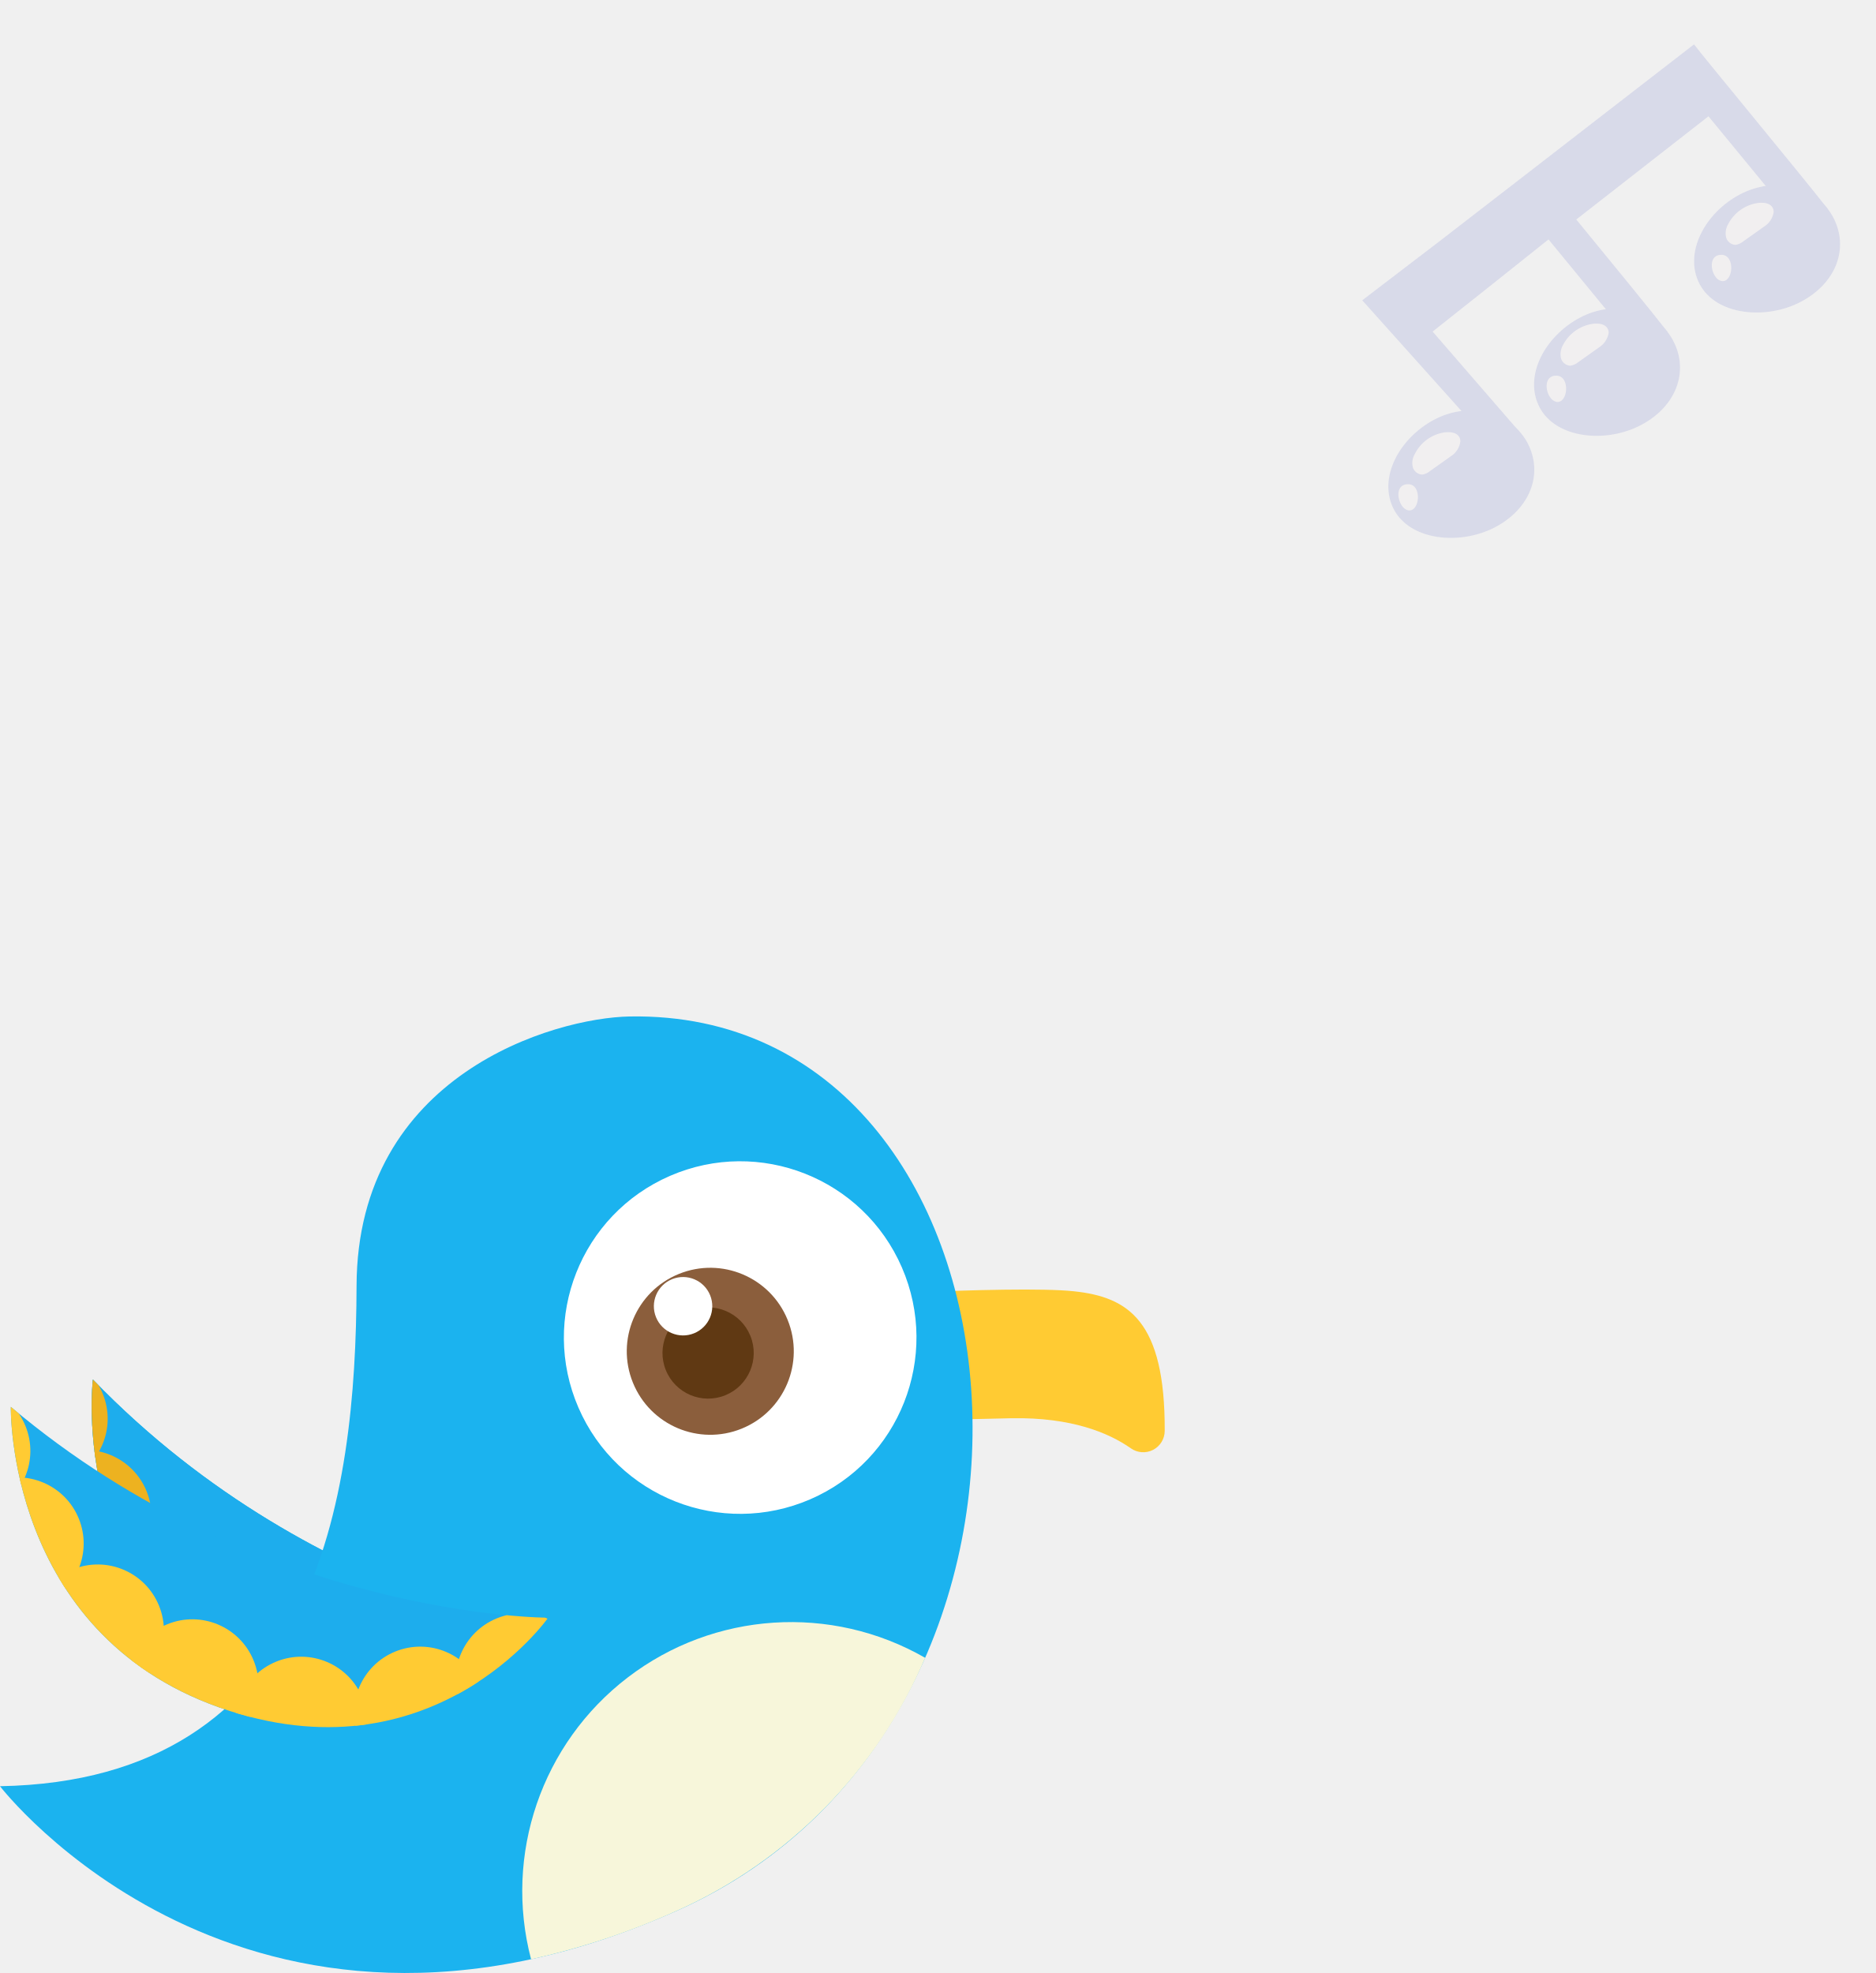
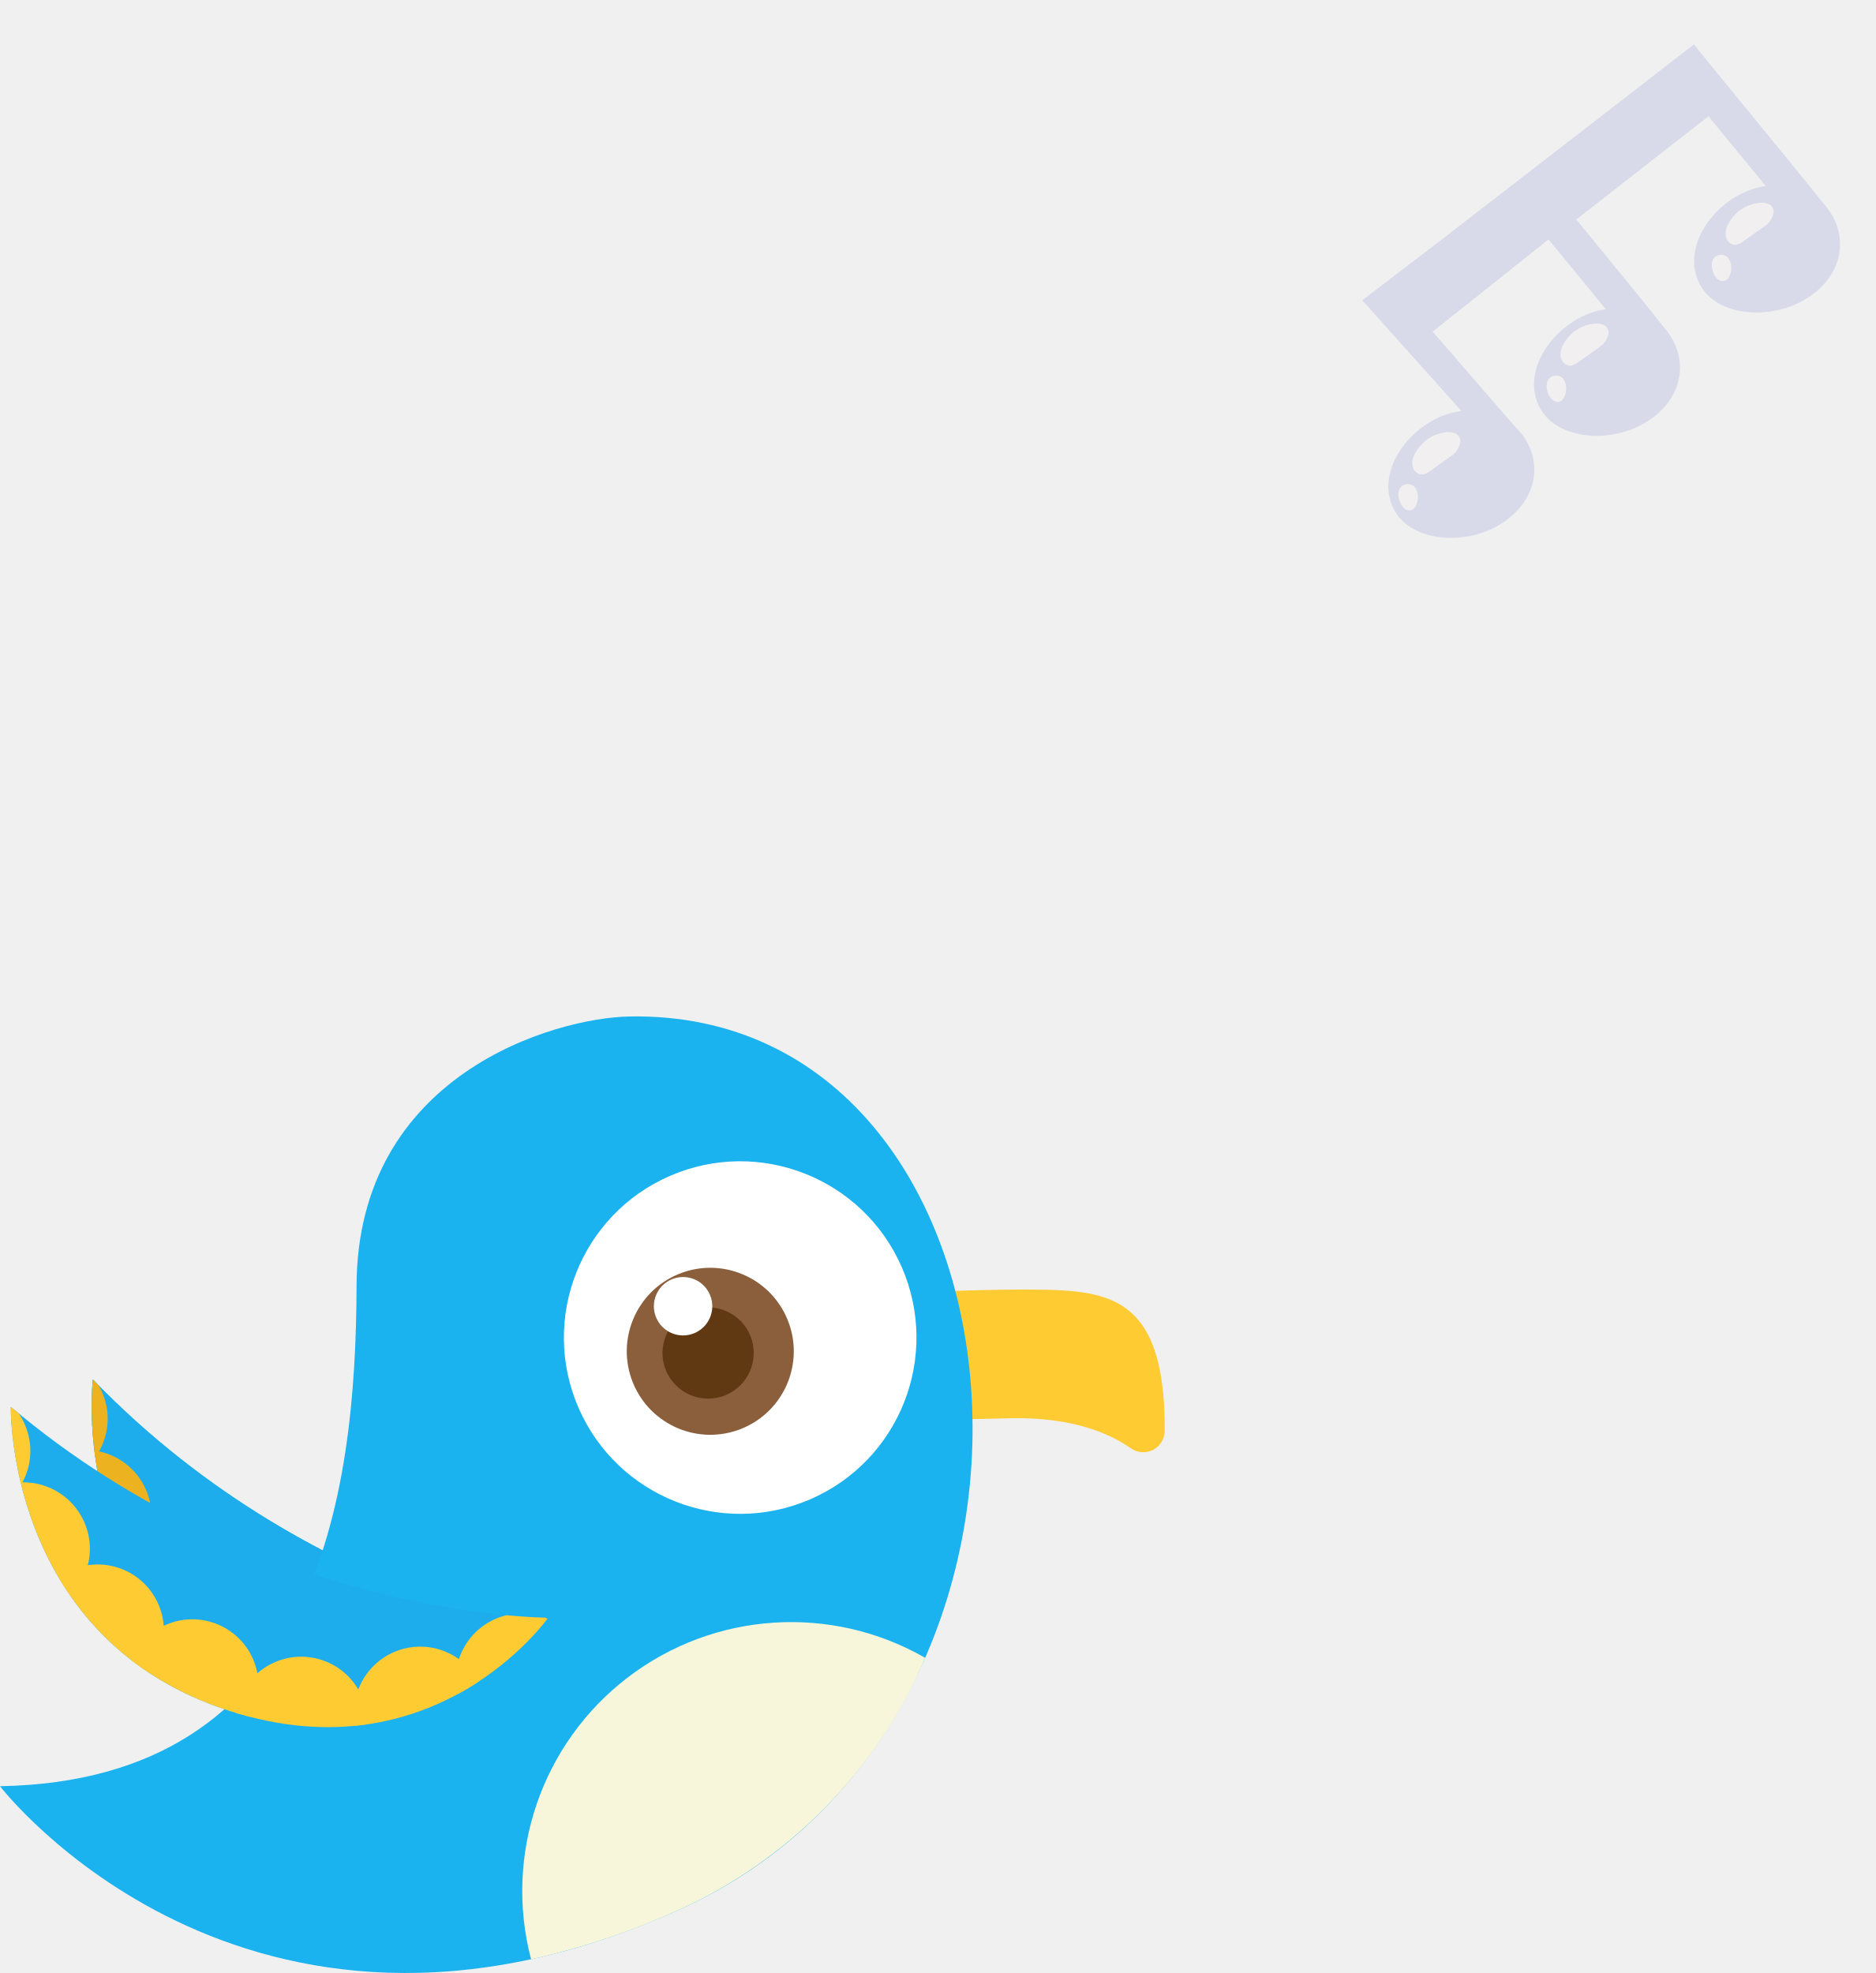
<svg xmlns="http://www.w3.org/2000/svg" id="Layer_1" data-name="Layer 1" viewBox="0 0 181.76 191.19">
  <defs>
    <style>.cls-1{fill:#1daded;}.cls-2{fill:none;}.cls-3{fill:#1ebde2;}.cls-4{clip-path:url(#clip-path);}.cls-5{fill:#edb220;}.cls-6{fill:#ffcb33;}.cls-7{fill:#1bb3ef;}.cls-8{fill:#f7f6da;}.cls-9{fill:#fff;}.cls-10{fill:#8b5e3c;}.cls-11{fill:#603913;}.cls-12{clip-path:url(#clip-path-2);}.cls-13{opacity:0.1;}.cls-14{fill:#0410aa;}.cls-15{fill:#ffeff7;}</style>
    <clipPath id="clip-path">
      <path id="SVGID" class="cls-1" d="M58.7,159.24S31.06,156.52,9,133.68c0,0-2.65,21.65,17.15,31S58.7,159.24,58.7,159.24Z" />
    </clipPath>
    <clipPath id="clip-path-2">
      <path id="SVGID-2" data-name="SVGID" class="cls-2" d="M53.12,156.76s-27.77.07-52.07-20.43c0,0-.46,21.8,20.18,29.12S53.12,156.76,53.12,156.76Z" />
    </clipPath>
  </defs>
  <path class="cls-3" d="M58.7,159.24S31.06,156.52,9,133.68c0,0-2.65,21.65,17.15,31S58.7,159.24,58.7,159.24Z" />
  <path id="SVGID-3" data-name="SVGID" class="cls-1" d="M58.7,159.24S31.06,156.52,9,133.68c0,0-2.65,21.65,17.15,31S58.7,159.24,58.7,159.24Z" />
  <g class="cls-4">
    <circle class="cls-5" cx="55.56" cy="164.96" r="6.41" transform="translate(-44.14 22.28) rotate(-16.33)" />
    <circle class="cls-5" cx="45.44" cy="167.17" r="6.41" transform="translate(-45.17 19.52) rotate(-16.33)" />
    <circle class="cls-5" cx="33.87" cy="166.98" r="6.41" transform="translate(-45.59 16.26) rotate(-16.33)" />
    <circle class="cls-5" cx="23.73" cy="162.32" r="6.41" transform="translate(-44.68 13.22) rotate(-16.33)" />
    <circle class="cls-5" cx="15.16" cy="156.1" r="6.41" transform="translate(-43.28 10.56) rotate(-16.33)" />
    <circle class="cls-5" cx="8.27" cy="146.92" r="6.41" transform="translate(-40.98 8.25) rotate(-16.33)" />
    <circle class="cls-5" cx="4.03" cy="137.48" r="6.41" transform="translate(-38.5 6.68) rotate(-16.33)" />
  </g>
  <path class="cls-6" d="M76.45,125.87s21.64-1.38,27.62-.74c5.26.56,8.84,2.85,8.79,13.53a2.08,2.08,0,0,1-3.29,1.68c-2.19-1.53-5.79-3-11.5-2.91-11.7.21-21.14.88-21.14.88S76.44,125.13,76.45,125.87Z" />
  <path class="cls-7" d="M61,98.5c-7.26.13-26.39,5.6-26.45,26.11S30.76,172.54,0,173.09c0,0,23.63,30.77,65.59,12.07S101.2,97.78,61,98.5Z" />
  <path class="cls-8" d="M89.65,160.65a47,47,0,0,1-24.06,24.51,71.93,71.93,0,0,1-14.13,4.7,26.06,26.06,0,0,1,38.19-29.21Z" />
  <circle class="cls-9" cx="71.72" cy="129.62" r="17.08" transform="translate(-45.64 39.22) rotate(-23.44)" />
  <circle class="cls-10" cx="68.83" cy="130.94" r="8.09" transform="translate(-44.21 35.52) rotate(-22.1)" />
  <circle class="cls-11" cx="68.62" cy="131.11" r="4.42" transform="translate(-44.29 35.45) rotate(-22.1)" />
  <circle class="cls-9" cx="66.19" cy="126.58" r="2.83" transform="translate(-42.76 34.2) rotate(-22.1)" />
  <path class="cls-1" d="M53.12,156.76s-27.77.07-52.07-20.43c0,0-.46,21.8,20.18,29.12S53.12,156.76,53.12,156.76Z" />
  <g class="cls-12">
    <circle class="cls-6" cx="50.57" cy="162.75" r="6.41" transform="translate(-57.52 30.99) rotate(-22.1)" />
    <circle class="cls-6" cx="40.72" cy="165.97" r="6.41" transform="translate(-59.45 27.52) rotate(-22.1)" />
    <circle class="cls-6" cx="29.19" cy="166.95" r="6.41" transform="translate(-60.67 23.25) rotate(-22.1)" />
    <circle class="cls-6" cx="18.64" cy="163.33" r="6.41" transform="translate(-60.08 19.01) rotate(-22.1)" />
    <circle class="cls-6" cx="9.48" cy="158.01" r="6.41" transform="translate(-58.76 15.18) rotate(-22.1)" />
-     <circle class="cls-6" cx="1.7" cy="149.57" r="6.41" transform="translate(-56.15 11.63) rotate(-22.1)" />
+     <circle class="cls-6" cx="1.7" cy="149.57" r="6.41" transform="matrix(0.93, -0.38, 0.38, 0.93, -56.15, 11.63)" />
    <circle class="cls-6" cx="-3.46" cy="140.6" r="6.41" transform="translate(-53.16 9.03) rotate(-22.1)" />
  </g>
  <g class="cls-13">
    <path class="cls-14" d="M148,42.89c1.59,3,.28,6.4-3.11,8.19s-8.23,1.31-9.82-1.71.51-6.9,3.9-8.7S146.36,39.88,148,42.89Z" />
    <path class="cls-14" d="M162.12,33c1.59,3,.29,6.4-3.11,8.19s-8.23,1.31-9.82-1.71.51-6.9,3.91-8.7S160.54,30,162.12,33Z" />
    <path class="cls-14" d="M164.15,4.3l-9.28,7.18-6.2,4.8,0,0-9.29,7.18L132,29.1l10.21,11.39,2.57,3,2.39-1.72-8.35-9.64,5.41-4.29,5.82-4.64,9.14,11.13,2.4-2.16c-1.42-1.83-5.6-6.94-8.85-10.9l12.81-10,9.14,11.12,2.41-2.15C174.78,17.25,165,5.44,164.15,4.3Z" />
    <path class="cls-14" d="M177.63,21.05c1.59,3,.28,6.4-3.12,8.19s-8.22,1.31-9.81-1.7.5-6.91,3.9-8.7S176,18,177.63,21.05Z" />
    <path class="cls-15" d="M136.44,49.45c1.15.22,1.4-2.53,0-2.53-1.17,0-1.09,1.4-.59,2.09A1,1,0,0,0,136.44,49.45Z" />
    <path class="cls-15" d="M141.51,42.77c0-.55-.45-1-1.54-.87A3.85,3.85,0,0,0,137.09,44a1.74,1.74,0,0,0-.2,1.24,1,1,0,0,0,.92.75,1.51,1.51,0,0,0,.78-.36l2-1.42A2,2,0,0,0,141.51,42.77Z" />
    <path class="cls-15" d="M150.8,38.94c1.15.22,1.4-2.53,0-2.54-1.16,0-1.09,1.41-.59,2.1A1,1,0,0,0,150.8,38.94Z" />
    <path class="cls-15" d="M155.88,32.25c0-.55-.46-1-1.55-.87a3.87,3.87,0,0,0-2.88,2.06,1.83,1.83,0,0,0-.2,1.25,1,1,0,0,0,.92.75,1.59,1.59,0,0,0,.78-.36l2-1.42A2.06,2.06,0,0,0,155.88,32.25Z" />
    <path class="cls-15" d="M166.8,27.23c1.15.22,1.4-2.53,0-2.54-1.16,0-1.08,1.41-.59,2.1A1,1,0,0,0,166.8,27.23Z" />
    <path class="cls-15" d="M171.87,20.54c0-.55-.45-1-1.54-.87a3.87,3.87,0,0,0-2.88,2.06,1.78,1.78,0,0,0-.2,1.25,1,1,0,0,0,.92.75,1.59,1.59,0,0,0,.78-.36l2-1.42A2,2,0,0,0,171.87,20.54Z" />
  </g>
</svg>
